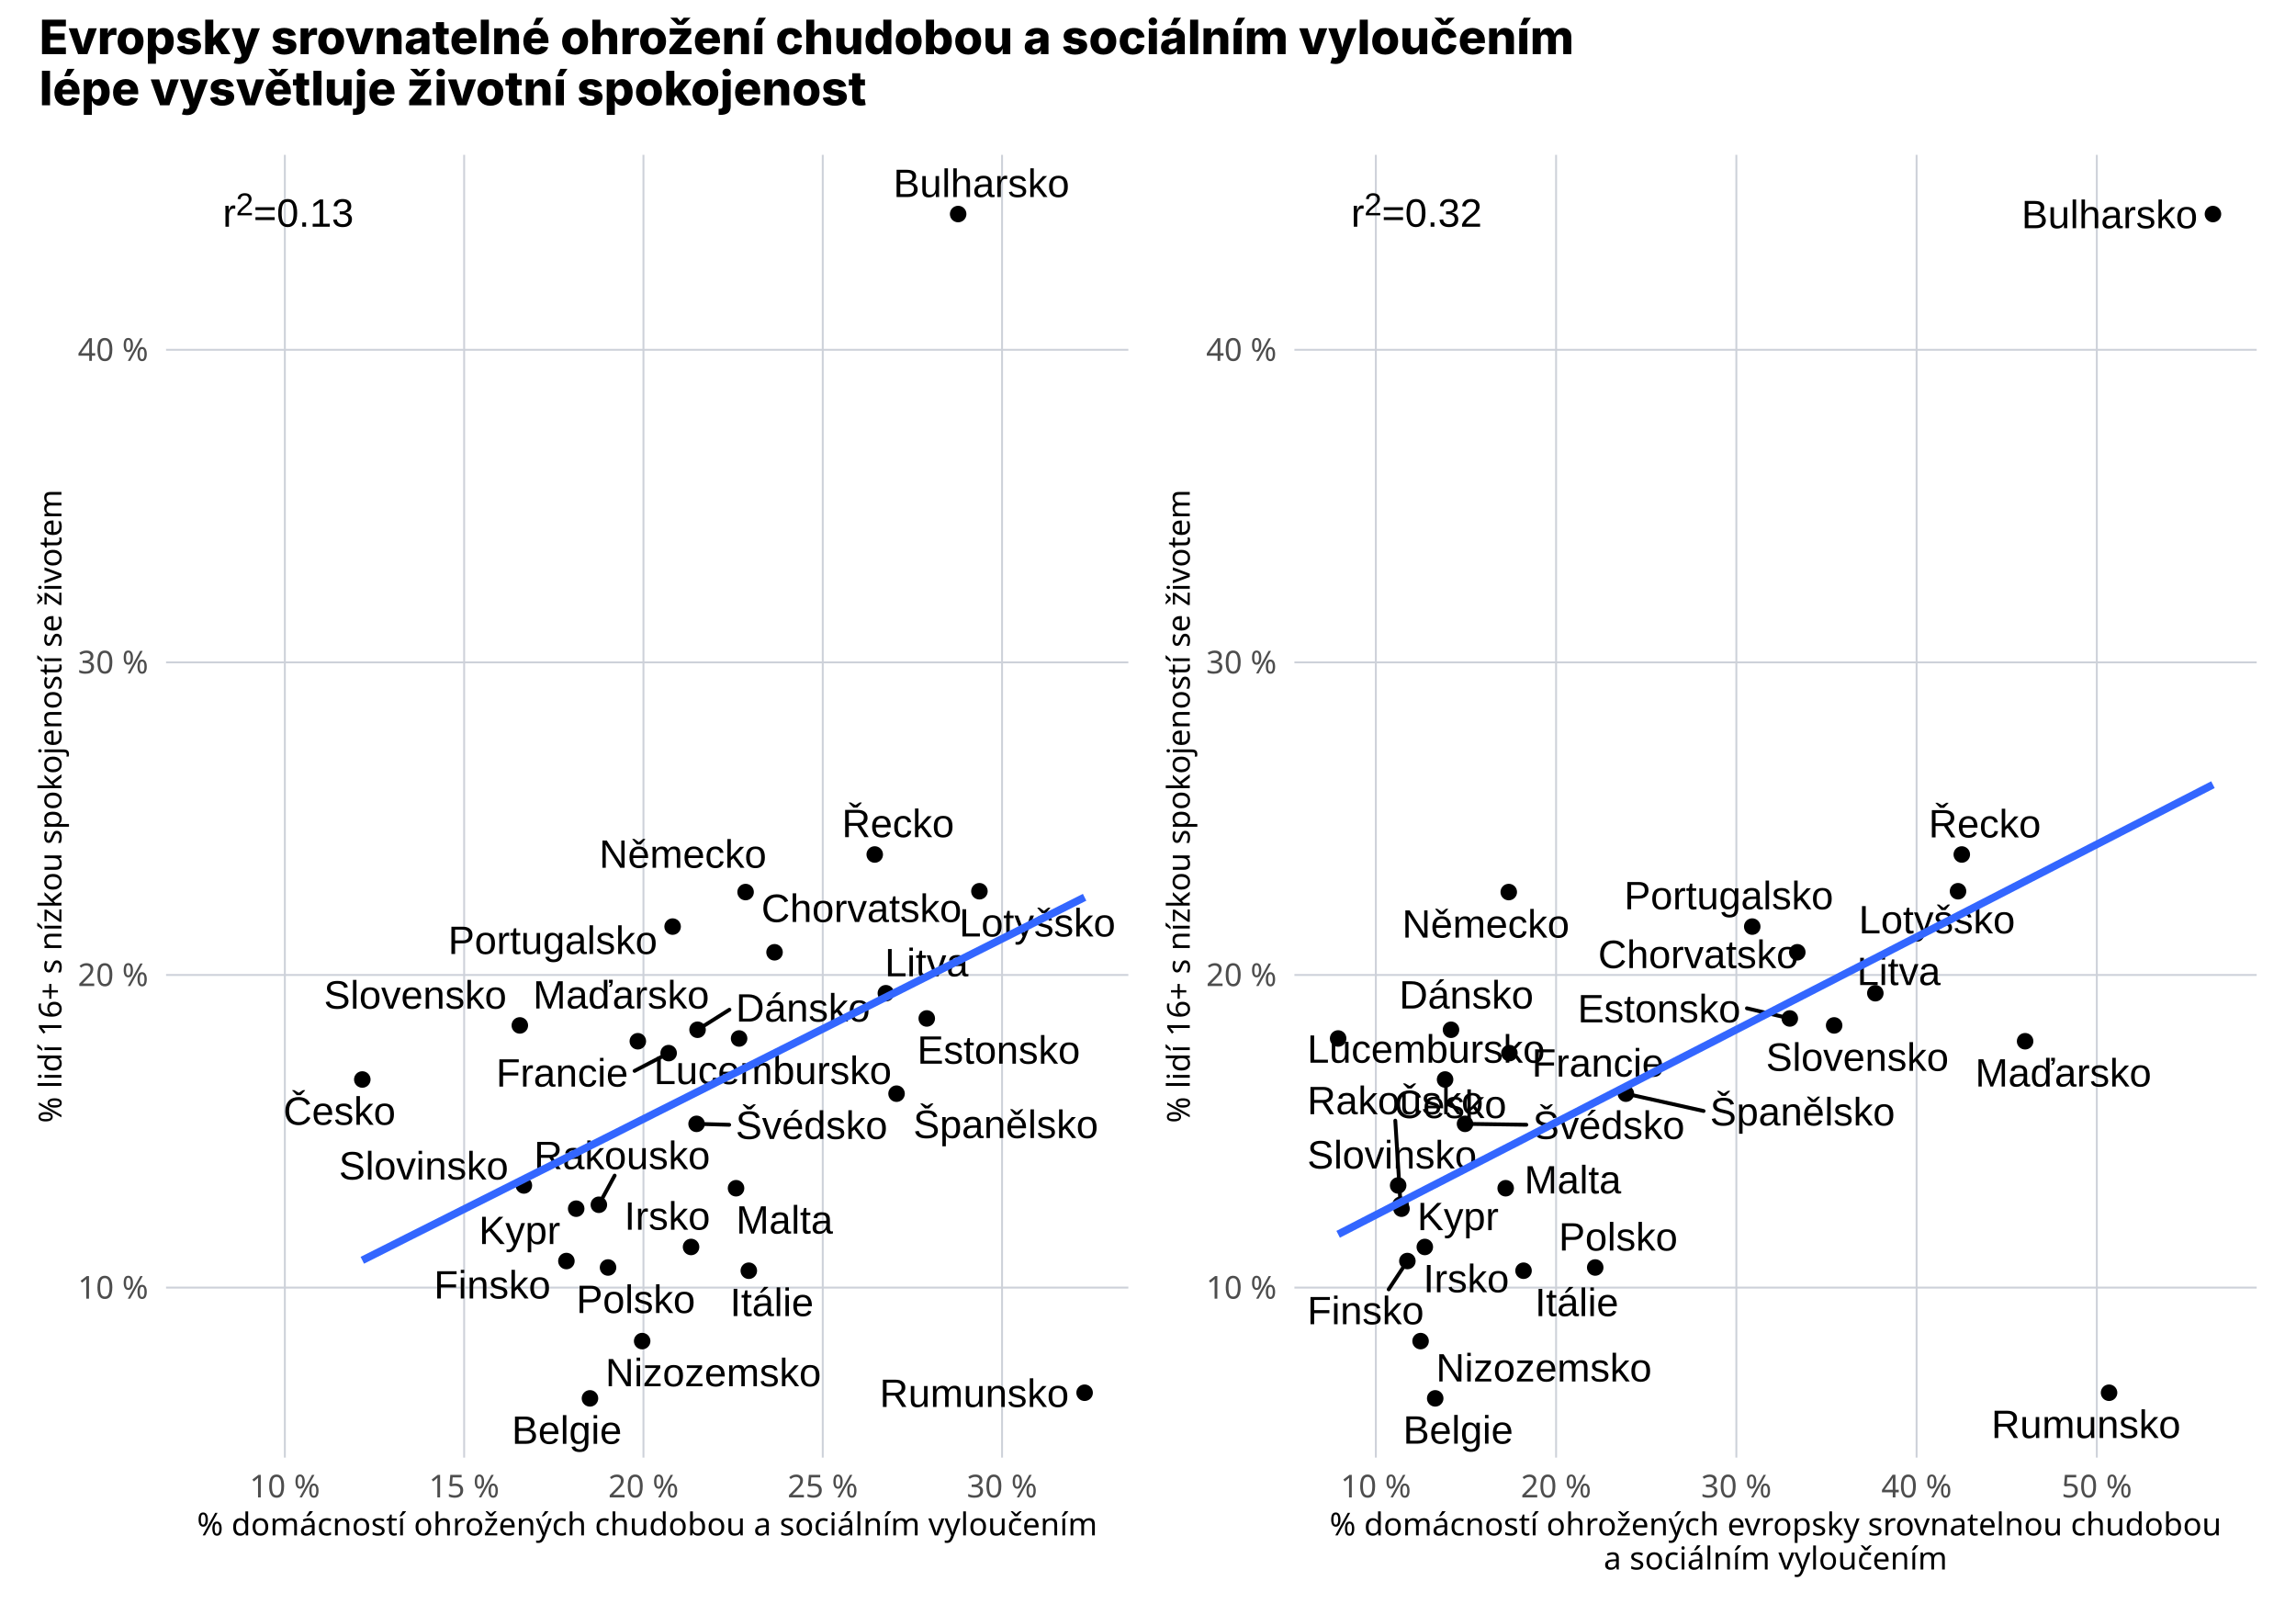
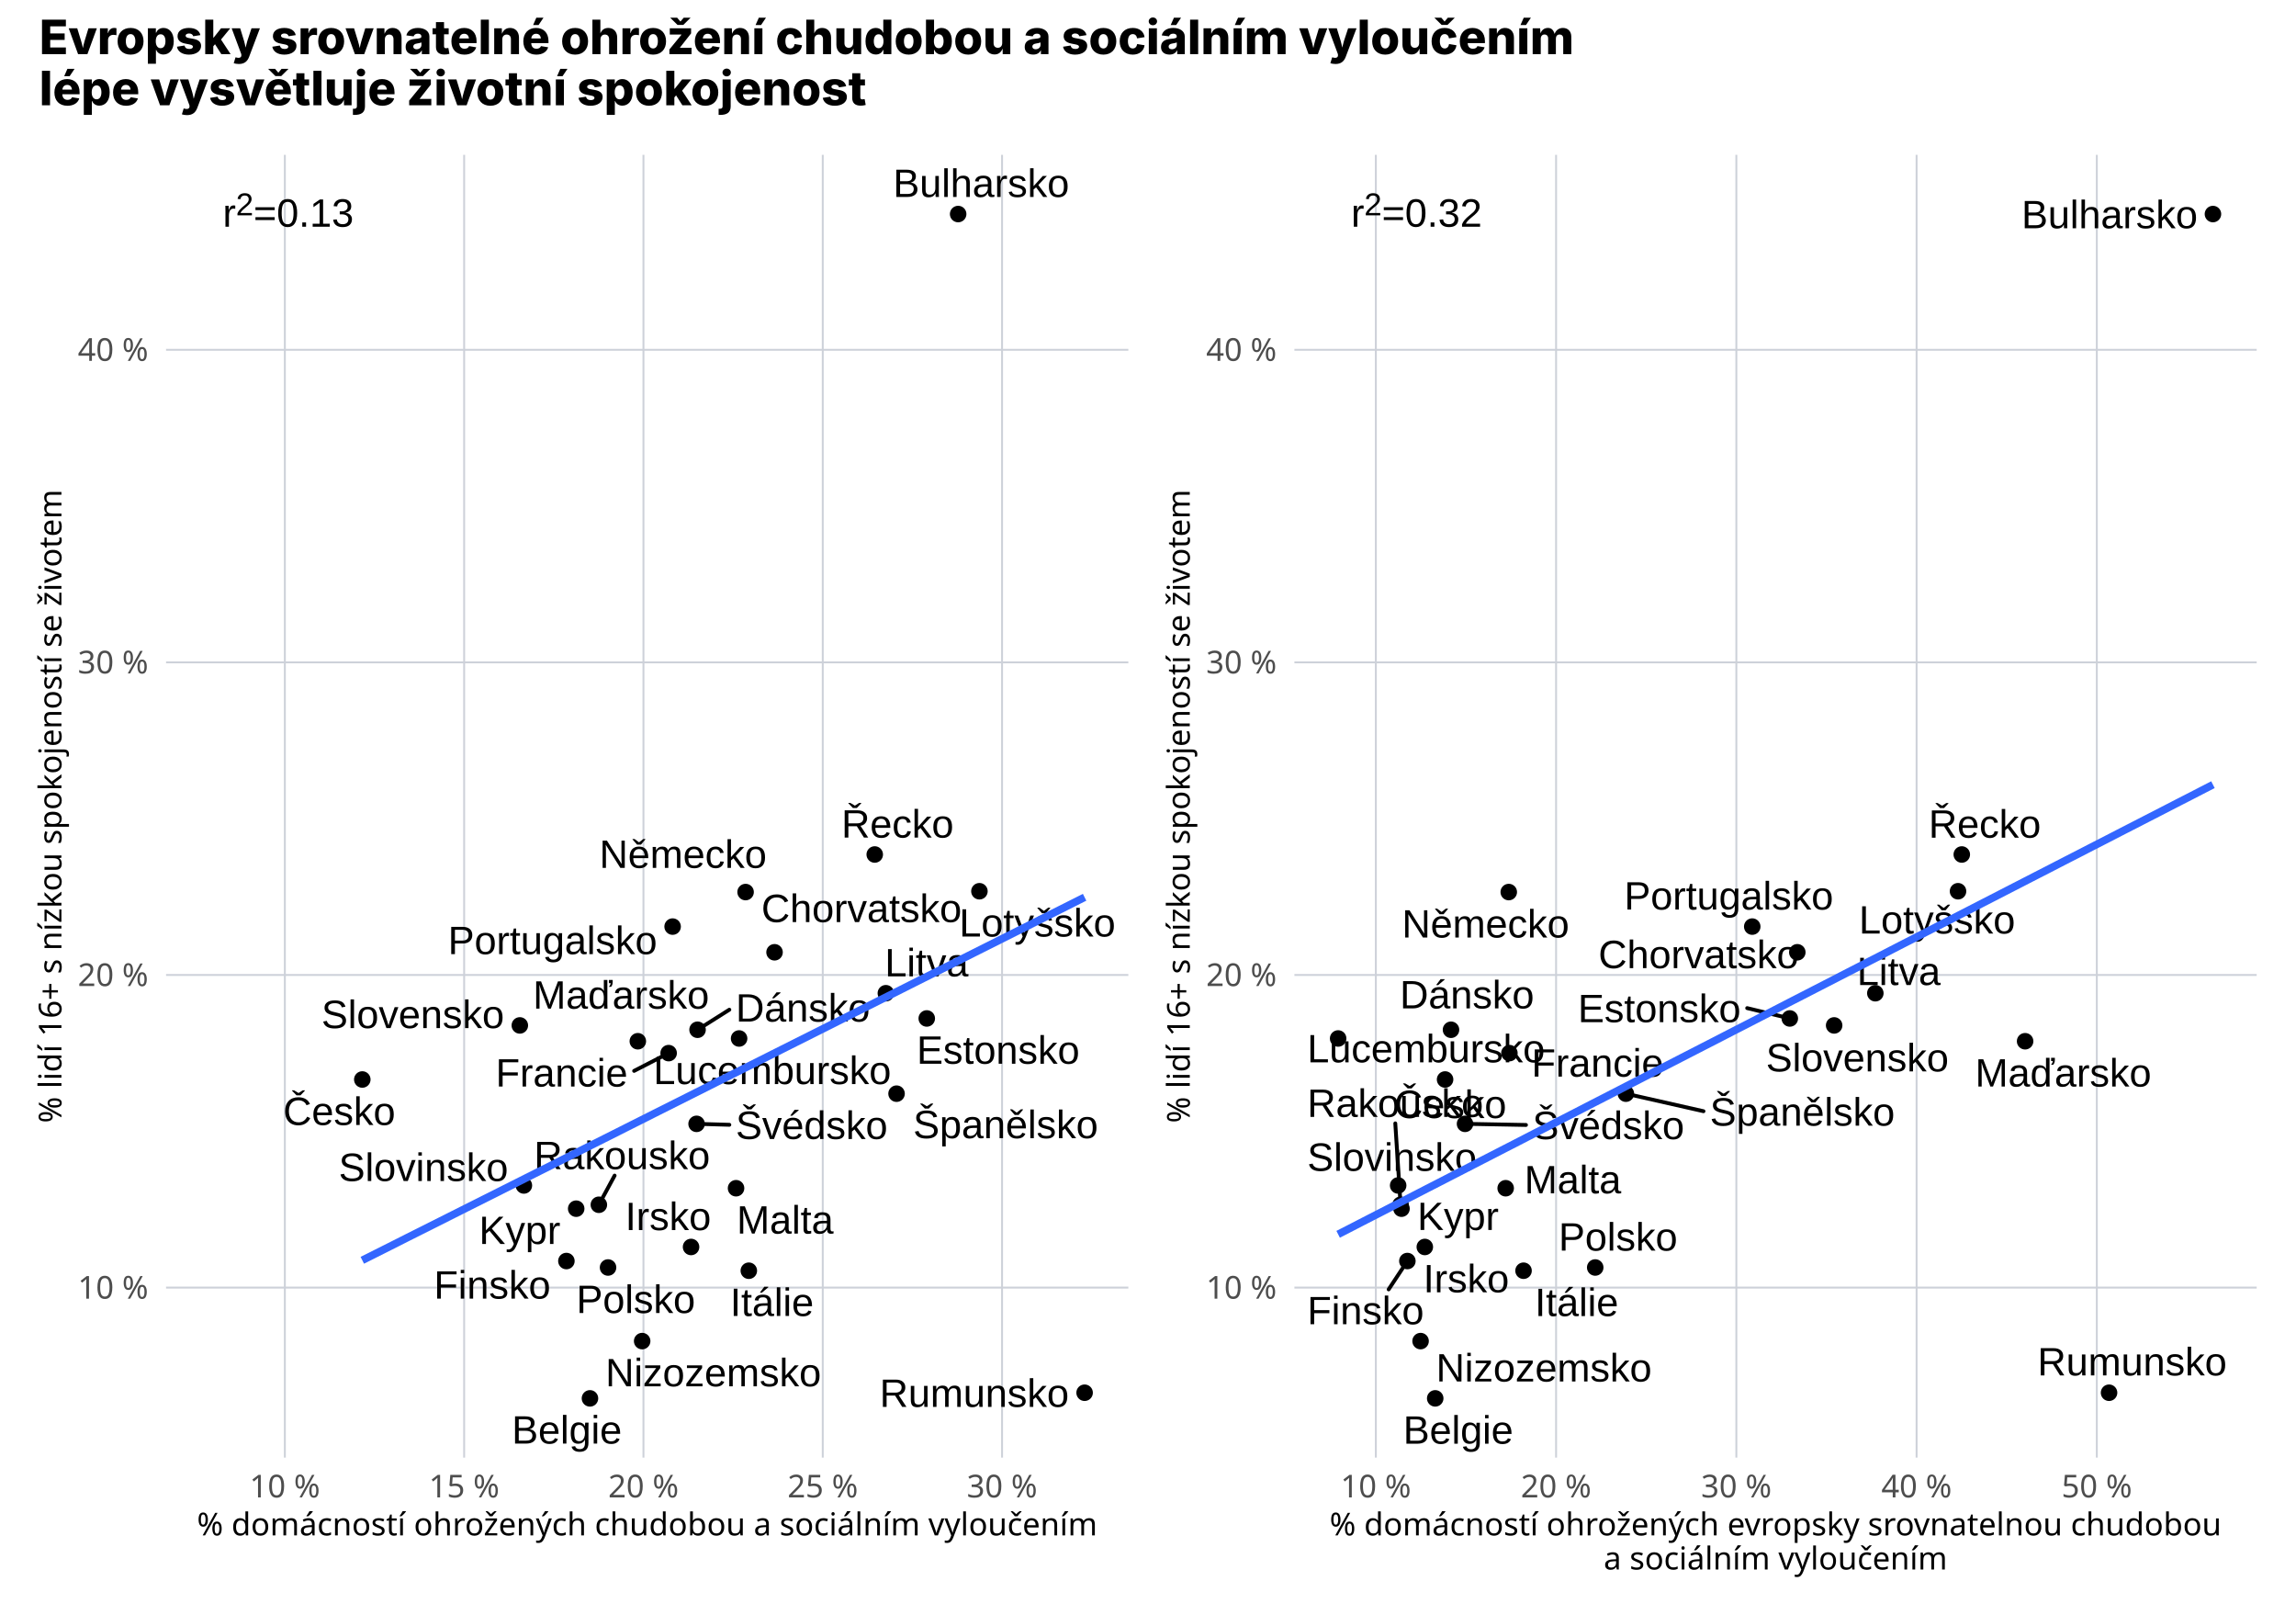
<svg xmlns="http://www.w3.org/2000/svg" class="svglite" width="640.00pt" height="450.00pt" viewBox="0 0 640.00 450.00">
  <defs>
    <style type="text/css">
    .svglite line, .svglite polyline, .svglite polygon, .svglite path, .svglite rect, .svglite circle {
      fill: none;
      stroke: #000000;
      stroke-linecap: round;
      stroke-linejoin: round;
      stroke-miterlimit: 10.00;
    }
    .svglite text {
      white-space: pre;
    }
  </style>
  </defs>
  <rect width="100%" height="100%" style="stroke: none; fill: #FFFFFF;" />
  <defs>
    <clipPath id="cpMC4wMHw2NDAuMDB8MC4wMHw0NTAuMDA=">
      <rect x="0.00" y="0.00" width="640.00" height="450.00" />
    </clipPath>
  </defs>
  <g clip-path="url(#cpMC4wMHw2NDAuMDB8MC4wMHw0NTAuMDA=)">
    <rect x="0" y="0.00" width="640.00" height="450.00" style="stroke-width: 1.07; stroke: #FFFFFF; fill: #FFFFFF;" />
  </g>
  <defs>
    <clipPath id="cpNDYuMjl8NjI5LjA0fDQzLjE0fDQwNi4xOA==">
      <rect x="46.29" y="43.14" width="582.76" height="363.04" />
    </clipPath>
  </defs>
  <g clip-path="url(#cpNDYuMjl8NjI5LjA0fDQzLjE0fDQwNi4xOA==)">
</g>
  <g clip-path="url(#cpMC4wMHw2NDAuMDB8MC4wMHw0NTAuMDA=)">
</g>
  <defs>
    <clipPath id="cpNS40OHwzMjAuMDB8MzcuNjZ8NDQ0LjUy">
      <rect x="5.48" y="37.66" width="314.52" height="406.86" />
    </clipPath>
  </defs>
  <g clip-path="url(#cpNS40OHwzMjAuMDB8MzcuNjZ8NDQ0LjUy)">
</g>
  <g clip-path="url(#cpMC4wMHw2NDAuMDB8MC4wMHw0NTAuMDA=)">
</g>
  <defs>
    <clipPath id="cpNDYuMjl8MzE0LjUyfDQzLjE0fDQwNi4xOA==">
      <rect x="46.29" y="43.14" width="268.24" height="363.04" />
    </clipPath>
  </defs>
  <g clip-path="url(#cpNDYuMjl8MzE0LjUyfDQzLjE0fDQwNi4xOA==)">
    <polyline points="46.29,358.81 314.52,358.81 " style="stroke-width: 0.53; stroke: #CDD1D9; stroke-linecap: butt;" />
    <polyline points="46.29,271.69 314.52,271.69 " style="stroke-width: 0.53; stroke: #CDD1D9; stroke-linecap: butt;" />
    <polyline points="46.29,184.58 314.52,184.58 " style="stroke-width: 0.53; stroke: #CDD1D9; stroke-linecap: butt;" />
    <polyline points="46.29,97.47 314.52,97.47 " style="stroke-width: 0.53; stroke: #CDD1D9; stroke-linecap: butt;" />
    <polyline points="79.40,406.18 79.40,43.14 " style="stroke-width: 0.53; stroke: #CDD1D9; stroke-linecap: butt;" />
    <polyline points="129.38,406.18 129.38,43.14 " style="stroke-width: 0.53; stroke: #CDD1D9; stroke-linecap: butt;" />
    <polyline points="179.36,406.18 179.36,43.14 " style="stroke-width: 0.53; stroke: #CDD1D9; stroke-linecap: butt;" />
    <polyline points="229.34,406.18 229.34,43.14 " style="stroke-width: 0.53; stroke: #CDD1D9; stroke-linecap: butt;" />
    <polyline points="279.32,406.18 279.32,43.14 " style="stroke-width: 0.53; stroke: #CDD1D9; stroke-linecap: butt;" />
    <circle cx="267.08" cy="59.65" r="1.95" style="stroke-width: 0.71; fill: #000000;" />
    <circle cx="177.79" cy="290.16" r="1.95" style="stroke-width: 0.71; fill: #000000;" />
    <circle cx="144.90" cy="285.75" r="1.95" style="stroke-width: 0.71; fill: #000000;" />
    <circle cx="243.83" cy="238.12" r="1.95" style="stroke-width: 0.71; fill: #000000;" />
    <circle cx="302.33" cy="388.11" r="1.95" style="stroke-width: 0.71; fill: #000000;" />
    <circle cx="215.90" cy="265.37" r="1.95" style="stroke-width: 0.71; fill: #000000;" />
    <circle cx="273.01" cy="248.36" r="1.95" style="stroke-width: 0.71; fill: #000000;" />
    <circle cx="246.93" cy="276.78" r="1.95" style="stroke-width: 0.71; fill: #000000;" />
    <circle cx="187.49" cy="258.21" r="1.95" style="stroke-width: 0.71; fill: #000000;" />
    <circle cx="258.33" cy="283.81" r="1.95" style="stroke-width: 0.71; fill: #000000;" />
    <circle cx="169.49" cy="353.21" r="1.95" style="stroke-width: 0.71; fill: #000000;" />
    <circle cx="100.99" cy="300.82" r="1.95" style="stroke-width: 0.71; fill: #000000;" />
    <circle cx="205.17" cy="331.12" r="1.95" style="stroke-width: 0.71; fill: #000000;" />
    <circle cx="160.61" cy="336.82" r="1.95" style="stroke-width: 0.71; fill: #000000;" />
    <circle cx="249.91" cy="304.77" r="1.95" style="stroke-width: 0.71; fill: #000000;" />
    <circle cx="146.03" cy="330.35" r="1.95" style="stroke-width: 0.71; fill: #000000;" />
    <circle cx="208.73" cy="354.11" r="1.95" style="stroke-width: 0.71; fill: #000000;" />
    <circle cx="186.38" cy="293.47" r="1.95" style="stroke-width: 0.71; fill: #000000;" />
    <circle cx="207.83" cy="248.59" r="1.95" style="stroke-width: 0.71; fill: #000000;" />
    <circle cx="194.17" cy="313.18" r="1.95" style="stroke-width: 0.71; fill: #000000;" />
    <circle cx="194.44" cy="286.96" r="1.95" style="stroke-width: 0.71; fill: #000000;" />
    <circle cx="164.45" cy="389.68" r="1.95" style="stroke-width: 0.71; fill: #000000;" />
    <circle cx="179.00" cy="373.72" r="1.95" style="stroke-width: 0.71; fill: #000000;" />
    <circle cx="157.88" cy="351.41" r="1.95" style="stroke-width: 0.71; fill: #000000;" />
    <circle cx="192.63" cy="347.49" r="1.95" style="stroke-width: 0.71; fill: #000000;" />
    <circle cx="166.93" cy="335.73" r="1.95" style="stroke-width: 0.71; fill: #000000;" />
    <circle cx="206.02" cy="289.39" r="1.95" style="stroke-width: 0.71; fill: #000000;" />
-     <line x1="176.89" y1="298.42" x2="185.61" y2="293.87" style="stroke-width: 1.07;" />
-     <line x1="203.26" y1="313.44" x2="194.99" y2="313.20" style="stroke-width: 1.07;" />
-     <line x1="203.32" y1="281.37" x2="195.18" y2="286.50" style="stroke-width: 1.07;" />
-     <line x1="171.33" y1="327.60" x2="167.41" y2="334.83" style="stroke-width: 1.07;" />
-     <text x="273.56" y="54.91" text-anchor="middle" style="font-size: 11.04px; font-family: &quot;Arial&quot;;" textLength="49.05px" lengthAdjust="spacingAndGlyphs">Bulharsko</text>
-     <text x="173.13" y="281.03" text-anchor="middle" style="font-size: 11.04px; font-family: &quot;Arial&quot;;" textLength="49.57px" lengthAdjust="spacingAndGlyphs">Maďarsko</text>
-     <text x="115.75" y="281.07" text-anchor="middle" style="font-size: 11.04px; font-family: &quot;Arial&quot;;" textLength="50.89px" lengthAdjust="spacingAndGlyphs">Slovensko</text>
-     <text x="250.32" y="233.29" text-anchor="middle" style="font-size: 11.04px; font-family: &quot;Arial&quot;;" textLength="31.26px" lengthAdjust="spacingAndGlyphs">Řecko</text>
-     <text x="271.58" y="392.08" text-anchor="middle" style="font-size: 11.04px; font-family: &quot;Arial&quot;;" textLength="52.72px" lengthAdjust="spacingAndGlyphs">Rumunsko</text>
-     <text x="240.14" y="256.93" text-anchor="middle" style="font-size: 11.04px; font-family: &quot;Arial&quot;;" textLength="55.79px" lengthAdjust="spacingAndGlyphs">Chorvatsko</text>
-     <text x="289.15" y="260.97" text-anchor="middle" style="font-size: 11.04px; font-family: &quot;Arial&quot;;" textLength="43.53px" lengthAdjust="spacingAndGlyphs">Lotyšsko</text>
-     <text x="258.28" y="272.06" text-anchor="middle" style="font-size: 11.04px; font-family: &quot;Arial&quot;;" textLength="23.30px" lengthAdjust="spacingAndGlyphs">Litva</text>
-     <text x="154.07" y="265.84" text-anchor="middle" style="font-size: 11.04px; font-family: &quot;Arial&quot;;" textLength="58.25px" lengthAdjust="spacingAndGlyphs">Portugalsko</text>
-     <text x="278.37" y="296.42" text-anchor="middle" style="font-size: 11.04px; font-family: &quot;Arial&quot;;" textLength="45.37px" lengthAdjust="spacingAndGlyphs">Estonsko</text>
-     <text x="177.22" y="365.89" text-anchor="middle" style="font-size: 11.04px; font-family: &quot;Arial&quot;;" textLength="33.11px" lengthAdjust="spacingAndGlyphs">Polsko</text>
-     <text x="94.62" y="313.44" text-anchor="middle" style="font-size: 11.04px; font-family: &quot;Arial&quot;;" textLength="31.26px" lengthAdjust="spacingAndGlyphs">Česko</text>
-     <text x="218.68" y="343.76" text-anchor="middle" style="font-size: 11.04px; font-family: &quot;Arial&quot;;" textLength="26.97px" lengthAdjust="spacingAndGlyphs">Malta</text>
-     <text x="144.83" y="346.68" text-anchor="middle" style="font-size: 11.04px; font-family: &quot;Arial&quot;;" textLength="22.68px" lengthAdjust="spacingAndGlyphs">Kypr</text>
-     <text x="280.35" y="317.14" text-anchor="middle" style="font-size: 11.04px; font-family: &quot;Arial&quot;;" textLength="51.51px" lengthAdjust="spacingAndGlyphs">Španělsko</text>
-     <text x="118.09" y="328.68" text-anchor="middle" style="font-size: 11.04px; font-family: &quot;Arial&quot;;" textLength="47.20px" lengthAdjust="spacingAndGlyphs">Slovinsko</text>
-     <text x="215.14" y="366.74" text-anchor="middle" style="font-size: 11.04px; font-family: &quot;Arial&quot;;" textLength="23.30px" lengthAdjust="spacingAndGlyphs">Itálie</text>
-     <text x="156.70" y="302.79" text-anchor="middle" style="font-size: 11.04px; font-family: &quot;Arial&quot;;" textLength="36.78px" lengthAdjust="spacingAndGlyphs">Francie</text>
-     <text x="190.34" y="241.82" text-anchor="middle" style="font-size: 11.04px; font-family: &quot;Arial&quot;;" textLength="46.58px" lengthAdjust="spacingAndGlyphs">Německo</text>
-     <text x="226.22" y="317.39" text-anchor="middle" style="font-size: 11.04px; font-family: &quot;Arial&quot;;" textLength="42.31px" lengthAdjust="spacingAndGlyphs">Švédsko</text>
-     <text x="223.82" y="284.68" text-anchor="middle" style="font-size: 11.04px; font-family: &quot;Arial&quot;;" textLength="37.40px" lengthAdjust="spacingAndGlyphs">Dánsko</text>
-     <text x="157.99" y="402.34" text-anchor="middle" style="font-size: 11.04px; font-family: &quot;Arial&quot;;" textLength="30.66px" lengthAdjust="spacingAndGlyphs">Belgie</text>
-     <text x="198.82" y="386.31" text-anchor="middle" style="font-size: 11.04px; font-family: &quot;Arial&quot;;" textLength="60.06px" lengthAdjust="spacingAndGlyphs">Nizozemsko</text>
-     <text x="137.22" y="361.85" text-anchor="middle" style="font-size: 11.04px; font-family: &quot;Arial&quot;;" textLength="32.49px" lengthAdjust="spacingAndGlyphs">Finsko</text>
-     <text x="185.99" y="342.68" text-anchor="middle" style="font-size: 11.04px; font-family: &quot;Arial&quot;;" textLength="23.90px" lengthAdjust="spacingAndGlyphs">Irsko</text>
-     <text x="173.39" y="325.80" text-anchor="middle" style="font-size: 11.04px; font-family: &quot;Arial&quot;;" textLength="49.05px" lengthAdjust="spacingAndGlyphs">Rakousko</text>
-     <text x="215.39" y="302.10" text-anchor="middle" style="font-size: 11.04px; font-family: &quot;Arial&quot;;" textLength="66.21px" lengthAdjust="spacingAndGlyphs">Lucembursko</text>
+     <line x1="176.76" y1="298.42" x2="185.61" y2="293.86" style="stroke-width: 1.07;" />
+     <line x1="203.30" y1="313.44" x2="194.99" y2="313.20" style="stroke-width: 1.07;" />
+     <line x1="203.30" y1="281.37" x2="195.18" y2="286.50" style="stroke-width: 1.07;" />
+     <line x1="171.32" y1="327.60" x2="167.41" y2="334.83" style="stroke-width: 1.07;" />
+     <text x="273.50" y="54.88" text-anchor="middle" style="font-size: 11.04px; font-family: &quot;Arial&quot;;" textLength="49.05px" lengthAdjust="spacingAndGlyphs">Bulharsko</text>
+     <text x="173.12" y="281.08" text-anchor="middle" style="font-size: 11.04px; font-family: &quot;Arial&quot;;" textLength="49.57px" lengthAdjust="spacingAndGlyphs">Maďarsko</text>
+     <text x="115.07" y="286.50" text-anchor="middle" style="font-size: 11.04px; font-family: &quot;Arial&quot;;" textLength="50.89px" lengthAdjust="spacingAndGlyphs">Slovensko</text>
+     <text x="250.19" y="233.41" text-anchor="middle" style="font-size: 11.04px; font-family: &quot;Arial&quot;;" textLength="31.26px" lengthAdjust="spacingAndGlyphs">Řecko</text>
+     <text x="271.58" y="392.05" text-anchor="middle" style="font-size: 11.04px; font-family: &quot;Arial&quot;;" textLength="52.72px" lengthAdjust="spacingAndGlyphs">Rumunsko</text>
+     <text x="240.14" y="256.95" text-anchor="middle" style="font-size: 11.04px; font-family: &quot;Arial&quot;;" textLength="55.79px" lengthAdjust="spacingAndGlyphs">Chorvatsko</text>
+     <text x="289.15" y="260.98" text-anchor="middle" style="font-size: 11.04px; font-family: &quot;Arial&quot;;" textLength="43.53px" lengthAdjust="spacingAndGlyphs">Lotyšsko</text>
+     <text x="258.29" y="272.07" text-anchor="middle" style="font-size: 11.04px; font-family: &quot;Arial&quot;;" textLength="23.30px" lengthAdjust="spacingAndGlyphs">Litva</text>
+     <text x="154.02" y="265.88" text-anchor="middle" style="font-size: 11.04px; font-family: &quot;Arial&quot;;" textLength="58.25px" lengthAdjust="spacingAndGlyphs">Portugalsko</text>
+     <text x="278.23" y="296.43" text-anchor="middle" style="font-size: 11.04px; font-family: &quot;Arial&quot;;" textLength="45.37px" lengthAdjust="spacingAndGlyphs">Estonsko</text>
+     <text x="177.23" y="365.89" text-anchor="middle" style="font-size: 11.04px; font-family: &quot;Arial&quot;;" textLength="33.11px" lengthAdjust="spacingAndGlyphs">Polsko</text>
+     <text x="94.56" y="313.49" text-anchor="middle" style="font-size: 11.04px; font-family: &quot;Arial&quot;;" textLength="31.26px" lengthAdjust="spacingAndGlyphs">Česko</text>
+     <text x="218.85" y="343.76" text-anchor="middle" style="font-size: 11.04px; font-family: &quot;Arial&quot;;" textLength="26.97px" lengthAdjust="spacingAndGlyphs">Malta</text>
+     <text x="144.87" y="346.66" text-anchor="middle" style="font-size: 11.04px; font-family: &quot;Arial&quot;;" textLength="22.68px" lengthAdjust="spacingAndGlyphs">Kypr</text>
+     <text x="280.31" y="317.18" text-anchor="middle" style="font-size: 11.04px; font-family: &quot;Arial&quot;;" textLength="51.51px" lengthAdjust="spacingAndGlyphs">Španělsko</text>
+     <text x="118.03" y="329.11" text-anchor="middle" style="font-size: 11.04px; font-family: &quot;Arial&quot;;" textLength="47.20px" lengthAdjust="spacingAndGlyphs">Slovinsko</text>
+     <text x="215.17" y="366.72" text-anchor="middle" style="font-size: 11.04px; font-family: &quot;Arial&quot;;" textLength="23.30px" lengthAdjust="spacingAndGlyphs">Itálie</text>
+     <text x="156.57" y="302.78" text-anchor="middle" style="font-size: 11.04px; font-family: &quot;Arial&quot;;" textLength="36.78px" lengthAdjust="spacingAndGlyphs">Francie</text>
+     <text x="190.39" y="241.85" text-anchor="middle" style="font-size: 11.04px; font-family: &quot;Arial&quot;;" textLength="46.58px" lengthAdjust="spacingAndGlyphs">Německo</text>
+     <text x="226.25" y="317.40" text-anchor="middle" style="font-size: 11.04px; font-family: &quot;Arial&quot;;" textLength="42.31px" lengthAdjust="spacingAndGlyphs">Švédsko</text>
+     <text x="223.80" y="284.68" text-anchor="middle" style="font-size: 11.04px; font-family: &quot;Arial&quot;;" textLength="37.40px" lengthAdjust="spacingAndGlyphs">Dánsko</text>
+     <text x="158.01" y="402.28" text-anchor="middle" style="font-size: 11.04px; font-family: &quot;Arial&quot;;" textLength="30.66px" lengthAdjust="spacingAndGlyphs">Belgie</text>
+     <text x="198.83" y="386.32" text-anchor="middle" style="font-size: 11.04px; font-family: &quot;Arial&quot;;" textLength="60.06px" lengthAdjust="spacingAndGlyphs">Nizozemsko</text>
+     <text x="137.21" y="361.88" text-anchor="middle" style="font-size: 11.04px; font-family: &quot;Arial&quot;;" textLength="32.49px" lengthAdjust="spacingAndGlyphs">Finsko</text>
+     <text x="186.23" y="342.79" text-anchor="middle" style="font-size: 11.04px; font-family: &quot;Arial&quot;;" textLength="23.90px" lengthAdjust="spacingAndGlyphs">Irsko</text>
+     <text x="173.38" y="325.80" text-anchor="middle" style="font-size: 11.04px; font-family: &quot;Arial&quot;;" textLength="49.05px" lengthAdjust="spacingAndGlyphs">Rakousko</text>
+     <text x="215.26" y="302.09" text-anchor="middle" style="font-size: 11.04px; font-family: &quot;Arial&quot;;" textLength="66.21px" lengthAdjust="spacingAndGlyphs">Lucembursko</text>
    <polyline points="100.99,351.20 103.54,349.92 106.09,348.64 108.64,347.36 111.18,346.08 113.73,344.79 116.28,343.51 118.83,342.23 121.38,340.95 123.93,339.67 126.48,338.39 129.02,337.11 131.57,335.83 134.12,334.55 136.67,333.27 139.22,331.99 141.77,330.71 144.32,329.43 146.86,328.15 149.41,326.87 151.96,325.59 154.51,324.31 157.06,323.03 159.61,321.75 162.16,320.47 164.70,319.19 167.25,317.91 169.80,316.63 172.35,315.35 174.90,314.06 177.45,312.78 180.00,311.50 182.54,310.22 185.09,308.94 187.64,307.66 190.19,306.38 192.74,305.10 195.29,303.82 197.84,302.54 200.38,301.26 202.93,299.98 205.48,298.70 208.03,297.42 210.58,296.14 213.13,294.86 215.68,293.58 218.22,292.30 220.77,291.02 223.32,289.74 225.87,288.46 228.42,287.18 230.97,285.90 233.52,284.62 236.06,283.34 238.61,282.05 241.16,280.77 243.71,279.49 246.26,278.21 248.81,276.93 251.36,275.65 253.90,274.37 256.45,273.09 259.00,271.81 261.55,270.53 264.10,269.25 266.65,267.97 269.20,266.69 271.74,265.41 274.29,264.13 276.84,262.85 279.39,261.57 281.94,260.29 284.49,259.01 287.04,257.73 289.59,256.45 292.13,255.17 294.68,253.89 297.23,252.61 299.78,251.32 302.33,250.04 " style="stroke-width: 2.13; stroke: #3366FF; stroke-linecap: butt;" />
    <text x="62.08" y="63.18" style="font-size: 11.04px; font-family: &quot;Arial&quot;;" textLength="3.67px" lengthAdjust="spacingAndGlyphs">r</text>
    <text x="65.75" y="60.01" style="font-size: 8.83px; font-family: &quot;Arial&quot;;" textLength="4.91px" lengthAdjust="spacingAndGlyphs">2</text>
    <text x="70.66" y="63.18" style="font-size: 11.04px; font-family: &quot;Arial&quot;;" textLength="27.91px" lengthAdjust="spacingAndGlyphs">=0.13</text>
  </g>
  <g clip-path="url(#cpMC4wMHw2NDAuMDB8MC4wMHw0NTAuMDA=)">
    <text x="41.35" y="361.89" text-anchor="end" style="font-size: 8.80px;fill: #4D4D4D; font-family: &quot;Haffer&quot;;" textLength="17.61px" lengthAdjust="spacingAndGlyphs">10 %</text>
    <text x="41.35" y="274.78" text-anchor="end" style="font-size: 8.80px;fill: #4D4D4D; font-family: &quot;Haffer&quot;;" textLength="19.32px" lengthAdjust="spacingAndGlyphs">20 %</text>
    <text x="41.35" y="187.66" text-anchor="end" style="font-size: 8.80px;fill: #4D4D4D; font-family: &quot;Haffer&quot;;" textLength="19.42px" lengthAdjust="spacingAndGlyphs">30 %</text>
    <text x="41.35" y="100.55" text-anchor="end" style="font-size: 8.80px;fill: #4D4D4D; font-family: &quot;Haffer&quot;;" textLength="19.81px" lengthAdjust="spacingAndGlyphs">40 %</text>
    <text x="79.40" y="417.28" text-anchor="middle" style="font-size: 8.80px;fill: #4D4D4D; font-family: &quot;Haffer&quot;;" textLength="17.61px" lengthAdjust="spacingAndGlyphs">10 %</text>
    <text x="129.38" y="417.28" text-anchor="middle" style="font-size: 8.80px;fill: #4D4D4D; font-family: &quot;Haffer&quot;;" textLength="17.08px" lengthAdjust="spacingAndGlyphs">15 %</text>
    <text x="179.36" y="417.28" text-anchor="middle" style="font-size: 8.80px;fill: #4D4D4D; font-family: &quot;Haffer&quot;;" textLength="19.32px" lengthAdjust="spacingAndGlyphs">20 %</text>
    <text x="229.34" y="417.28" text-anchor="middle" style="font-size: 8.80px;fill: #4D4D4D; font-family: &quot;Haffer&quot;;" textLength="18.79px" lengthAdjust="spacingAndGlyphs">25 %</text>
    <text x="279.32" y="417.28" text-anchor="middle" style="font-size: 8.80px;fill: #4D4D4D; font-family: &quot;Haffer&quot;;" textLength="19.42px" lengthAdjust="spacingAndGlyphs">30 %</text>
    <text x="180.40" y="427.86" text-anchor="middle" style="font-size: 8.80px; font-family: &quot;Haffer&quot;;" textLength="243.60px" lengthAdjust="spacingAndGlyphs">% domácností ohrožených chudobou a sociálním vyloučením</text>
    <text transform="translate(17.12,224.66) rotate(-90)" text-anchor="middle" style="font-size: 8.80px; font-family: &quot;Haffer&quot;;" textLength="165.41px" lengthAdjust="spacingAndGlyphs">% lidí 16+ s nízkou spokojeností se životem</text>
  </g>
  <defs>
    <clipPath id="cpMzIwLjAwfDYzNC41MnwzNy42Nnw0NDQuNTI=">
      <rect x="320.00" y="37.66" width="314.52" height="406.86" />
    </clipPath>
  </defs>
  <g clip-path="url(#cpMzIwLjAwfDYzNC41MnwzNy42Nnw0NDQuNTI=)">
</g>
  <g clip-path="url(#cpMC4wMHw2NDAuMDB8MC4wMHw0NTAuMDA=)">
</g>
  <defs>
    <clipPath id="cpMzYwLjgxfDYyOS4wNHw0My4xNHw0MDYuMTg=">
      <rect x="360.81" y="43.14" width="268.24" height="363.04" />
    </clipPath>
  </defs>
  <g clip-path="url(#cpMzYwLjgxfDYyOS4wNHw0My4xNHw0MDYuMTg=)">
    <polyline points="360.81,358.81 629.04,358.81 " style="stroke-width: 0.53; stroke: #CDD1D9; stroke-linecap: butt;" />
    <polyline points="360.81,271.69 629.04,271.69 " style="stroke-width: 0.53; stroke: #CDD1D9; stroke-linecap: butt;" />
    <polyline points="360.81,184.58 629.04,184.58 " style="stroke-width: 0.53; stroke: #CDD1D9; stroke-linecap: butt;" />
    <polyline points="360.81,97.47 629.04,97.47 " style="stroke-width: 0.53; stroke: #CDD1D9; stroke-linecap: butt;" />
    <polyline points="383.51,406.18 383.51,43.14 " style="stroke-width: 0.53; stroke: #CDD1D9; stroke-linecap: butt;" />
    <polyline points="433.75,406.18 433.75,43.14 " style="stroke-width: 0.53; stroke: #CDD1D9; stroke-linecap: butt;" />
    <polyline points="484.00,406.18 484.00,43.14 " style="stroke-width: 0.53; stroke: #CDD1D9; stroke-linecap: butt;" />
    <polyline points="534.24,406.18 534.24,43.14 " style="stroke-width: 0.53; stroke: #CDD1D9; stroke-linecap: butt;" />
    <polyline points="584.48,406.18 584.48,43.14 " style="stroke-width: 0.53; stroke: #CDD1D9; stroke-linecap: butt;" />
    <circle cx="616.85" cy="59.65" r="1.95" style="stroke-width: 0.71; fill: #000000;" />
    <circle cx="564.49" cy="290.16" r="1.95" style="stroke-width: 0.71; fill: #000000;" />
    <circle cx="511.26" cy="285.75" r="1.95" style="stroke-width: 0.71; fill: #000000;" />
    <circle cx="546.84" cy="238.12" r="1.95" style="stroke-width: 0.71; fill: #000000;" />
    <circle cx="587.89" cy="388.11" r="1.95" style="stroke-width: 0.71; fill: #000000;" />
    <circle cx="500.99" cy="265.37" r="1.95" style="stroke-width: 0.71; fill: #000000;" />
    <circle cx="545.79" cy="248.36" r="1.95" style="stroke-width: 0.71; fill: #000000;" />
    <circle cx="522.74" cy="276.78" r="1.95" style="stroke-width: 0.71; fill: #000000;" />
    <circle cx="488.43" cy="258.21" r="1.95" style="stroke-width: 0.71; fill: #000000;" />
    <circle cx="498.90" cy="283.81" r="1.95" style="stroke-width: 0.71; fill: #000000;" />
    <circle cx="444.66" cy="353.21" r="1.95" style="stroke-width: 0.71; fill: #000000;" />
    <circle cx="402.81" cy="300.82" r="1.95" style="stroke-width: 0.71; fill: #000000;" />
    <circle cx="419.70" cy="331.12" r="1.95" style="stroke-width: 0.71; fill: #000000;" />
    <circle cx="390.66" cy="336.82" r="1.95" style="stroke-width: 0.71; fill: #000000;" />
    <circle cx="453.21" cy="304.77" r="1.95" style="stroke-width: 0.71; fill: #000000;" />
    <circle cx="389.73" cy="330.35" r="1.95" style="stroke-width: 0.71; fill: #000000;" />
    <circle cx="424.68" cy="354.11" r="1.95" style="stroke-width: 0.71; fill: #000000;" />
    <circle cx="420.74" cy="293.47" r="1.95" style="stroke-width: 0.71; fill: #000000;" />
    <circle cx="420.56" cy="248.59" r="1.95" style="stroke-width: 0.71; fill: #000000;" />
    <circle cx="408.37" cy="313.18" r="1.95" style="stroke-width: 0.71; fill: #000000;" />
    <circle cx="404.46" cy="286.96" r="1.95" style="stroke-width: 0.71; fill: #000000;" />
    <circle cx="400.06" cy="389.68" r="1.95" style="stroke-width: 0.71; fill: #000000;" />
    <circle cx="395.98" cy="373.72" r="1.95" style="stroke-width: 0.71; fill: #000000;" />
    <circle cx="392.30" cy="351.41" r="1.95" style="stroke-width: 0.71; fill: #000000;" />
    <circle cx="397.16" cy="347.49" r="1.95" style="stroke-width: 0.71; fill: #000000;" />
    <circle cx="390.40" cy="335.73" r="1.95" style="stroke-width: 0.71; fill: #000000;" />
    <circle cx="373.00" cy="289.39" r="1.95" style="stroke-width: 0.71; fill: #000000;" />
-     <line x1="486.95" y1="280.98" x2="498.09" y2="283.62" style="stroke-width: 1.07;" />
-     <line x1="474.87" y1="309.60" x2="454.02" y2="304.95" style="stroke-width: 1.07;" />
-     <line x1="425.46" y1="313.43" x2="409.19" y2="313.19" style="stroke-width: 1.07;" />
-     <line x1="387.09" y1="359.30" x2="391.76" y2="352.23" style="stroke-width: 1.07;" />
-     <line x1="388.93" y1="312.29" x2="390.33" y2="334.62" style="stroke-width: 1.07;" />
-     <text x="588.03" y="63.59" text-anchor="middle" style="font-size: 11.04px; font-family: &quot;Arial&quot;;" textLength="49.05px" lengthAdjust="spacingAndGlyphs">Bulharsko</text>
-     <text x="575.14" y="302.77" text-anchor="middle" style="font-size: 11.04px; font-family: &quot;Arial&quot;;" textLength="49.57px" lengthAdjust="spacingAndGlyphs">Maďarsko</text>
-     <text x="517.72" y="298.41" text-anchor="middle" style="font-size: 11.04px; font-family: &quot;Arial&quot;;" textLength="50.89px" lengthAdjust="spacingAndGlyphs">Slovensko</text>
-     <text x="553.24" y="233.36" text-anchor="middle" style="font-size: 11.04px; font-family: &quot;Arial&quot;;" textLength="31.26px" lengthAdjust="spacingAndGlyphs">Řecko</text>
-     <text x="581.46" y="400.73" text-anchor="middle" style="font-size: 11.04px; font-family: &quot;Arial&quot;;" textLength="52.72px" lengthAdjust="spacingAndGlyphs">Rumunsko</text>
-     <text x="473.38" y="269.77" text-anchor="middle" style="font-size: 11.04px; font-family: &quot;Arial&quot;;" textLength="55.79px" lengthAdjust="spacingAndGlyphs">Chorvatsko</text>
-     <text x="539.91" y="260.10" text-anchor="middle" style="font-size: 11.04px; font-family: &quot;Arial&quot;;" textLength="43.53px" lengthAdjust="spacingAndGlyphs">Lotyšsko</text>
-     <text x="529.27" y="274.50" text-anchor="middle" style="font-size: 11.04px; font-family: &quot;Arial&quot;;" textLength="23.30px" lengthAdjust="spacingAndGlyphs">Litva</text>
-     <text x="481.88" y="253.38" text-anchor="middle" style="font-size: 11.04px; font-family: &quot;Arial&quot;;" textLength="58.25px" lengthAdjust="spacingAndGlyphs">Portugalsko</text>
-     <text x="462.47" y="284.90" text-anchor="middle" style="font-size: 11.04px; font-family: &quot;Arial&quot;;" textLength="45.37px" lengthAdjust="spacingAndGlyphs">Estonsko</text>
-     <text x="451.06" y="348.49" text-anchor="middle" style="font-size: 11.04px; font-family: &quot;Arial&quot;;" textLength="33.11px" lengthAdjust="spacingAndGlyphs">Polsko</text>
-     <text x="404.29" y="311.57" text-anchor="middle" style="font-size: 11.04px; font-family: &quot;Arial&quot;;" textLength="31.26px" lengthAdjust="spacingAndGlyphs">Česko</text>
-     <text x="438.40" y="332.57" text-anchor="middle" style="font-size: 11.04px; font-family: &quot;Arial&quot;;" textLength="26.97px" lengthAdjust="spacingAndGlyphs">Malta</text>
-     <text x="406.40" y="342.80" text-anchor="middle" style="font-size: 11.04px; font-family: &quot;Arial&quot;;" textLength="22.68px" lengthAdjust="spacingAndGlyphs">Kypr</text>
-     <text x="502.43" y="313.63" text-anchor="middle" style="font-size: 11.04px; font-family: &quot;Arial&quot;;" textLength="51.51px" lengthAdjust="spacingAndGlyphs">Španělsko</text>
-     <text x="388.01" y="325.62" text-anchor="middle" style="font-size: 11.04px; font-family: &quot;Arial&quot;;" textLength="47.20px" lengthAdjust="spacingAndGlyphs">Slovinsko</text>
-     <text x="439.51" y="366.76" text-anchor="middle" style="font-size: 11.04px; font-family: &quot;Arial&quot;;" textLength="23.30px" lengthAdjust="spacingAndGlyphs">Itálie</text>
-     <text x="445.41" y="300.01" text-anchor="middle" style="font-size: 11.04px; font-family: &quot;Arial&quot;;" textLength="36.78px" lengthAdjust="spacingAndGlyphs">Francie</text>
-     <text x="414.15" y="261.28" text-anchor="middle" style="font-size: 11.04px; font-family: &quot;Arial&quot;;" textLength="46.58px" lengthAdjust="spacingAndGlyphs">Německo</text>
-     <text x="448.42" y="317.38" text-anchor="middle" style="font-size: 11.04px; font-family: &quot;Arial&quot;;" textLength="42.31px" lengthAdjust="spacingAndGlyphs">Švédsko</text>
-     <text x="408.74" y="281.04" text-anchor="middle" style="font-size: 11.04px; font-family: &quot;Arial&quot;;" textLength="37.40px" lengthAdjust="spacingAndGlyphs">Dánsko</text>
-     <text x="406.45" y="402.30" text-anchor="middle" style="font-size: 11.04px; font-family: &quot;Arial&quot;;" textLength="30.66px" lengthAdjust="spacingAndGlyphs">Belgie</text>
-     <text x="430.35" y="384.97" text-anchor="middle" style="font-size: 11.04px; font-family: &quot;Arial&quot;;" textLength="60.06px" lengthAdjust="spacingAndGlyphs">Nizozemsko</text>
+     <line x1="487.02" y1="280.93" x2="498.10" y2="283.61" style="stroke-width: 1.07;" />
+     <line x1="474.84" y1="309.66" x2="454.02" y2="304.95" style="stroke-width: 1.07;" />
+     <line x1="425.36" y1="313.49" x2="409.19" y2="313.19" style="stroke-width: 1.07;" />
+     <line x1="387.08" y1="359.31" x2="391.76" y2="352.23" style="stroke-width: 1.07;" />
+     <line x1="388.93" y1="313.05" x2="390.33" y2="334.62" style="stroke-width: 1.07;" />
+     <text x="588.03" y="63.60" text-anchor="middle" style="font-size: 11.04px; font-family: &quot;Arial&quot;;" textLength="49.05px" lengthAdjust="spacingAndGlyphs">Bulharsko</text>
+     <text x="575.12" y="302.78" text-anchor="middle" style="font-size: 11.04px; font-family: &quot;Arial&quot;;" textLength="49.57px" lengthAdjust="spacingAndGlyphs">Maďarsko</text>
+     <text x="517.72" y="298.57" text-anchor="middle" style="font-size: 11.04px; font-family: &quot;Arial&quot;;" textLength="50.89px" lengthAdjust="spacingAndGlyphs">Slovensko</text>
+     <text x="553.24" y="233.43" text-anchor="middle" style="font-size: 11.04px; font-family: &quot;Arial&quot;;" textLength="31.26px" lengthAdjust="spacingAndGlyphs">Řecko</text>
+     <text x="594.33" y="383.28" text-anchor="middle" style="font-size: 11.04px; font-family: &quot;Arial&quot;;" textLength="52.72px" lengthAdjust="spacingAndGlyphs">Rumunsko</text>
+     <text x="473.46" y="269.80" text-anchor="middle" style="font-size: 11.04px; font-family: &quot;Arial&quot;;" textLength="55.79px" lengthAdjust="spacingAndGlyphs">Chorvatsko</text>
+     <text x="539.95" y="260.14" text-anchor="middle" style="font-size: 11.04px; font-family: &quot;Arial&quot;;" textLength="43.53px" lengthAdjust="spacingAndGlyphs">Lotyšsko</text>
+     <text x="529.27" y="274.49" text-anchor="middle" style="font-size: 11.04px; font-family: &quot;Arial&quot;;" textLength="23.30px" lengthAdjust="spacingAndGlyphs">Litva</text>
+     <text x="481.89" y="253.46" text-anchor="middle" style="font-size: 11.04px; font-family: &quot;Arial&quot;;" textLength="58.25px" lengthAdjust="spacingAndGlyphs">Portugalsko</text>
+     <text x="462.53" y="284.84" text-anchor="middle" style="font-size: 11.04px; font-family: &quot;Arial&quot;;" textLength="45.37px" lengthAdjust="spacingAndGlyphs">Estonsko</text>
+     <text x="451.02" y="348.51" text-anchor="middle" style="font-size: 11.04px; font-family: &quot;Arial&quot;;" textLength="33.11px" lengthAdjust="spacingAndGlyphs">Polsko</text>
+     <text x="404.28" y="311.56" text-anchor="middle" style="font-size: 11.04px; font-family: &quot;Arial&quot;;" textLength="31.26px" lengthAdjust="spacingAndGlyphs">Česko</text>
+     <text x="438.41" y="332.55" text-anchor="middle" style="font-size: 11.04px; font-family: &quot;Arial&quot;;" textLength="26.97px" lengthAdjust="spacingAndGlyphs">Malta</text>
+     <text x="406.42" y="342.76" text-anchor="middle" style="font-size: 11.04px; font-family: &quot;Arial&quot;;" textLength="22.68px" lengthAdjust="spacingAndGlyphs">Kypr</text>
+     <text x="502.39" y="313.68" text-anchor="middle" style="font-size: 11.04px; font-family: &quot;Arial&quot;;" textLength="51.51px" lengthAdjust="spacingAndGlyphs">Španělsko</text>
+     <text x="388.01" y="326.27" text-anchor="middle" style="font-size: 11.04px; font-family: &quot;Arial&quot;;" textLength="47.20px" lengthAdjust="spacingAndGlyphs">Slovinsko</text>
+     <text x="439.48" y="366.74" text-anchor="middle" style="font-size: 11.04px; font-family: &quot;Arial&quot;;" textLength="23.30px" lengthAdjust="spacingAndGlyphs">Itálie</text>
+     <text x="445.31" y="300.02" text-anchor="middle" style="font-size: 11.04px; font-family: &quot;Arial&quot;;" textLength="36.78px" lengthAdjust="spacingAndGlyphs">Francie</text>
+     <text x="414.10" y="261.25" text-anchor="middle" style="font-size: 11.04px; font-family: &quot;Arial&quot;;" textLength="46.58px" lengthAdjust="spacingAndGlyphs">Německo</text>
+     <text x="448.32" y="317.44" text-anchor="middle" style="font-size: 11.04px; font-family: &quot;Arial&quot;;" textLength="42.31px" lengthAdjust="spacingAndGlyphs">Švédsko</text>
+     <text x="408.91" y="281.00" text-anchor="middle" style="font-size: 11.04px; font-family: &quot;Arial&quot;;" textLength="37.40px" lengthAdjust="spacingAndGlyphs">Dánsko</text>
+     <text x="406.47" y="402.31" text-anchor="middle" style="font-size: 11.04px; font-family: &quot;Arial&quot;;" textLength="30.66px" lengthAdjust="spacingAndGlyphs">Belgie</text>
+     <text x="430.36" y="384.98" text-anchor="middle" style="font-size: 11.04px; font-family: &quot;Arial&quot;;" textLength="60.06px" lengthAdjust="spacingAndGlyphs">Nizozemsko</text>
    <text x="380.65" y="369.02" text-anchor="middle" style="font-size: 11.04px; font-family: &quot;Arial&quot;;" textLength="32.49px" lengthAdjust="spacingAndGlyphs">Finsko</text>
-     <text x="408.69" y="360.11" text-anchor="middle" style="font-size: 11.04px; font-family: &quot;Arial&quot;;" textLength="23.90px" lengthAdjust="spacingAndGlyphs">Irsko</text>
-     <text x="388.93" y="310.49" text-anchor="middle" style="font-size: 11.04px; font-family: &quot;Arial&quot;;" textLength="49.05px" lengthAdjust="spacingAndGlyphs">Rakousko</text>
-     <text x="397.51" y="296.14" text-anchor="middle" style="font-size: 11.04px; font-family: &quot;Arial&quot;;" textLength="66.21px" lengthAdjust="spacingAndGlyphs">Lucembursko</text>
+     <text x="408.69" y="360.12" text-anchor="middle" style="font-size: 11.04px; font-family: &quot;Arial&quot;;" textLength="23.90px" lengthAdjust="spacingAndGlyphs">Irsko</text>
+     <text x="388.93" y="311.25" text-anchor="middle" style="font-size: 11.04px; font-family: &quot;Arial&quot;;" textLength="49.05px" lengthAdjust="spacingAndGlyphs">Rakousko</text>
+     <text x="397.51" y="296.03" text-anchor="middle" style="font-size: 11.04px; font-family: &quot;Arial&quot;;" textLength="66.21px" lengthAdjust="spacingAndGlyphs">Lucembursko</text>
    <polyline points="373.00,343.96 376.09,342.38 379.17,340.79 382.26,339.20 385.35,337.62 388.43,336.03 391.52,334.45 394.61,332.86 397.69,331.27 400.78,329.69 403.87,328.10 406.95,326.52 410.04,324.93 413.13,323.34 416.21,321.76 419.30,320.17 422.39,318.59 425.47,317.00 428.56,315.41 431.65,313.83 434.73,312.24 437.82,310.66 440.91,309.07 443.99,307.48 447.08,305.90 450.17,304.31 453.25,302.72 456.34,301.14 459.43,299.55 462.51,297.97 465.60,296.38 468.69,294.79 471.77,293.21 474.86,291.62 477.95,290.04 481.03,288.45 484.12,286.86 487.21,285.28 490.29,283.69 493.38,282.11 496.47,280.52 499.55,278.93 502.64,277.35 505.73,275.76 508.81,274.18 511.90,272.59 514.99,271.00 518.07,269.42 521.16,267.83 524.25,266.25 527.33,264.66 530.42,263.07 533.51,261.49 536.59,259.90 539.68,258.32 542.77,256.73 545.85,255.14 548.94,253.56 552.03,251.97 555.11,250.39 558.20,248.80 561.29,247.21 564.37,245.63 567.46,244.04 570.55,242.46 573.63,240.87 576.72,239.28 579.81,237.70 582.89,236.11 585.98,234.53 589.07,232.94 592.15,231.35 595.24,229.77 598.33,228.18 601.42,226.60 604.50,225.01 607.59,223.42 610.68,221.84 613.76,220.25 616.85,218.66 " style="stroke-width: 2.13; stroke: #3366FF; stroke-linecap: butt;" />
    <text x="376.60" y="63.18" style="font-size: 11.04px; font-family: &quot;Arial&quot;;" textLength="3.67px" lengthAdjust="spacingAndGlyphs">r</text>
    <text x="380.27" y="60.01" style="font-size: 8.83px; font-family: &quot;Arial&quot;;" textLength="4.91px" lengthAdjust="spacingAndGlyphs">2</text>
    <text x="385.18" y="63.18" style="font-size: 11.04px; font-family: &quot;Arial&quot;;" textLength="27.91px" lengthAdjust="spacingAndGlyphs">=0.32</text>
  </g>
  <g clip-path="url(#cpMC4wMHw2NDAuMDB8MC4wMHw0NTAuMDA=)">
    <text x="355.87" y="361.89" text-anchor="end" style="font-size: 8.80px;fill: #4D4D4D; font-family: &quot;Haffer&quot;;" textLength="17.61px" lengthAdjust="spacingAndGlyphs">10 %</text>
    <text x="355.87" y="274.78" text-anchor="end" style="font-size: 8.80px;fill: #4D4D4D; font-family: &quot;Haffer&quot;;" textLength="19.32px" lengthAdjust="spacingAndGlyphs">20 %</text>
    <text x="355.87" y="187.66" text-anchor="end" style="font-size: 8.80px;fill: #4D4D4D; font-family: &quot;Haffer&quot;;" textLength="19.42px" lengthAdjust="spacingAndGlyphs">30 %</text>
    <text x="355.87" y="100.55" text-anchor="end" style="font-size: 8.80px;fill: #4D4D4D; font-family: &quot;Haffer&quot;;" textLength="19.81px" lengthAdjust="spacingAndGlyphs">40 %</text>
    <text x="383.51" y="417.28" text-anchor="middle" style="font-size: 8.80px;fill: #4D4D4D; font-family: &quot;Haffer&quot;;" textLength="17.61px" lengthAdjust="spacingAndGlyphs">10 %</text>
    <text x="433.75" y="417.28" text-anchor="middle" style="font-size: 8.80px;fill: #4D4D4D; font-family: &quot;Haffer&quot;;" textLength="19.32px" lengthAdjust="spacingAndGlyphs">20 %</text>
    <text x="484.00" y="417.28" text-anchor="middle" style="font-size: 8.80px;fill: #4D4D4D; font-family: &quot;Haffer&quot;;" textLength="19.42px" lengthAdjust="spacingAndGlyphs">30 %</text>
    <text x="534.24" y="417.28" text-anchor="middle" style="font-size: 8.80px;fill: #4D4D4D; font-family: &quot;Haffer&quot;;" textLength="19.81px" lengthAdjust="spacingAndGlyphs">40 %</text>
    <text x="584.48" y="417.28" text-anchor="middle" style="font-size: 8.80px;fill: #4D4D4D; font-family: &quot;Haffer&quot;;" textLength="19.40px" lengthAdjust="spacingAndGlyphs">50 %</text>
    <text x="494.92" y="427.86" text-anchor="middle" style="font-size: 8.80px; font-family: &quot;Haffer&quot;;" textLength="241.01px" lengthAdjust="spacingAndGlyphs">% domácností ohrožených evropsky srovnatelnou chudobou</text>
    <text x="494.92" y="437.36" text-anchor="middle" style="font-size: 8.80px; font-family: &quot;Haffer&quot;;" textLength="92.92px" lengthAdjust="spacingAndGlyphs">a sociálním vyloučením</text>
    <text transform="translate(331.64,224.66) rotate(-90)" text-anchor="middle" style="font-size: 8.80px; font-family: &quot;Haffer&quot;;" textLength="165.41px" lengthAdjust="spacingAndGlyphs">% lidí 16+ s nízkou spokojeností se životem</text>
    <text x="10.96" y="15.08" style="font-size: 13.20px; font-weight: 800; font-family: &quot;Inter&quot;;" textLength="428.33px" lengthAdjust="spacingAndGlyphs">Evropsky srovnatelné ohrožení chudobou a sociálním vyloučením</text>
    <text x="10.96" y="29.33" style="font-size: 13.20px; font-weight: 800; font-family: &quot;Inter&quot;;" textLength="230.82px" lengthAdjust="spacingAndGlyphs">lépe vysvětluje životní spokojenost</text>
  </g>
</svg>
